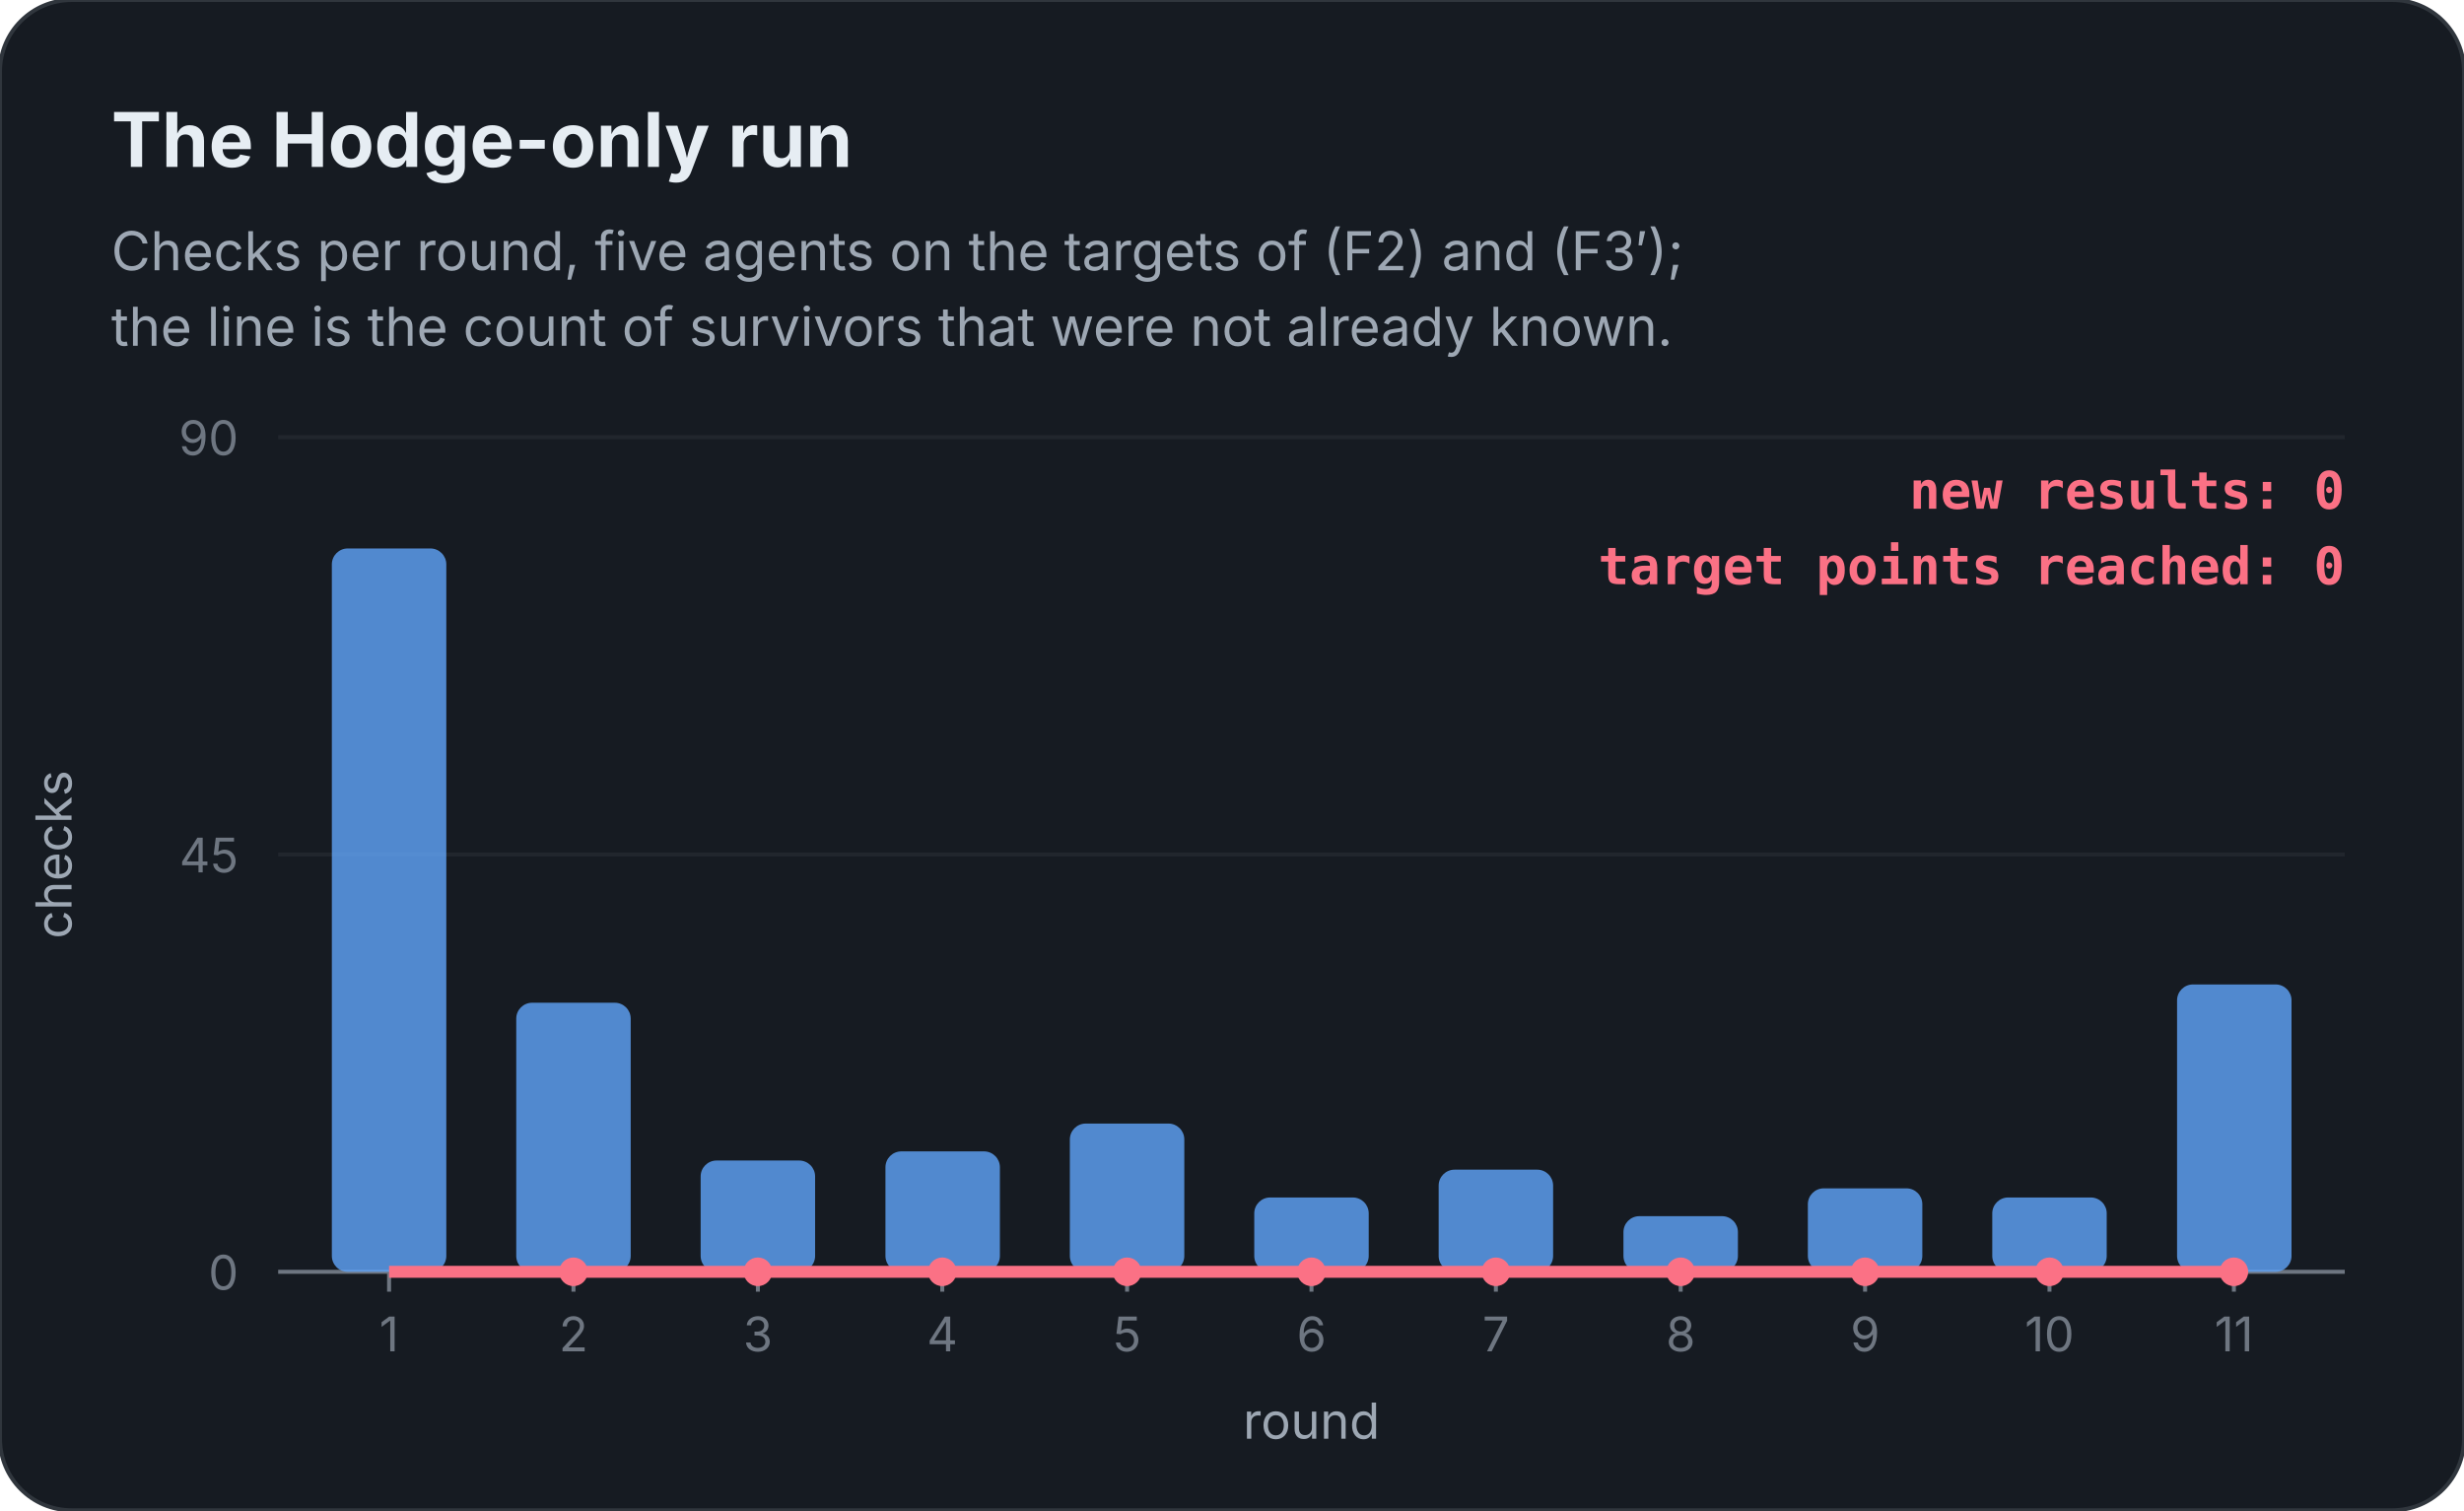
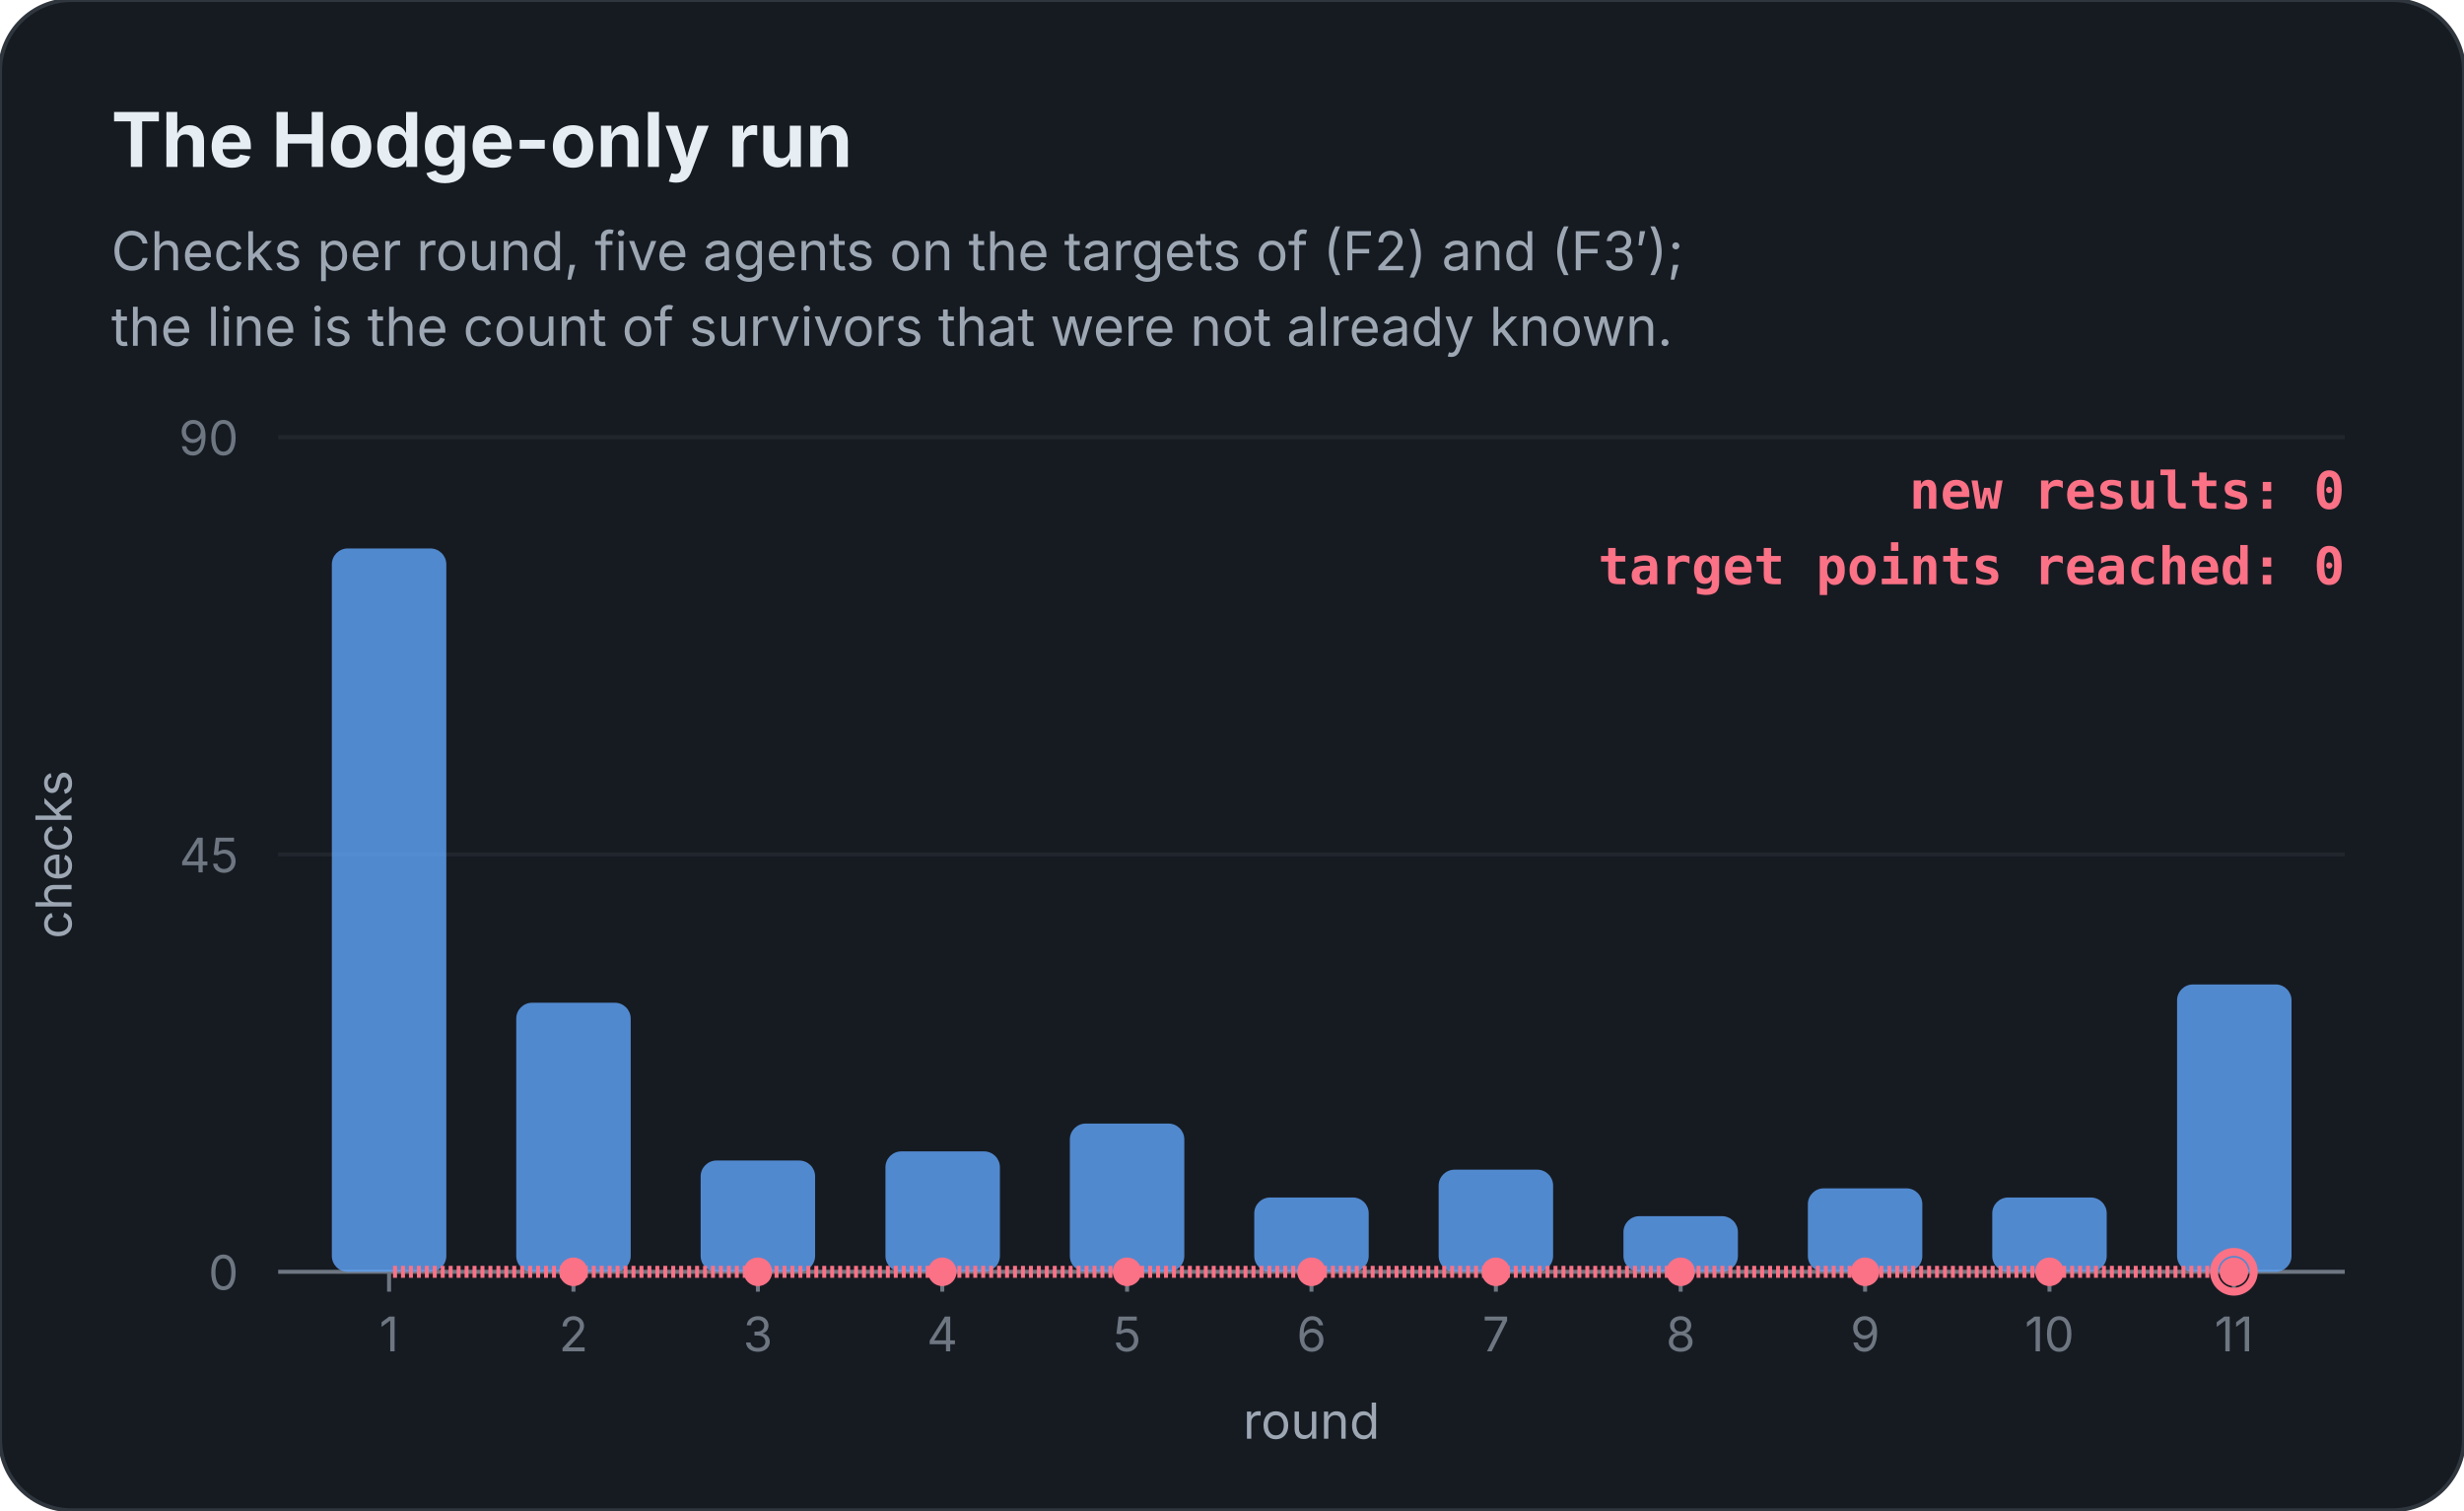
<svg xmlns="http://www.w3.org/2000/svg" viewBox="0 0 620 380" width="620" height="380" role="img" aria-label="The Hodge-only run: checks per round and no new result">
+   <style>@keyframes flow{to{stroke-dashoffset:-28}}@keyframes pulse{0%,100%{transform:scale(1)}50%{transform:scale(1.12)}}@keyframes rise{from{transform:scaleX(0)}to{transform:scaleX(1)}}[marker-end]{stroke-dasharray:8 6;animation:flow 1.4s linear infinite}.pulse{transform-box:fill-box;transform-origin:center;animation:pulse 2.4s ease-in-out infinite}.rise{transform-box:fill-box;transform-origin:left;animation:rise 1.8s cubic-bezier(.2,.8,.2,1) both}@keyframes draw{from{stroke-dashoffset:1}to{stroke-dashoffset:0}}.draw{stroke-dasharray:1;stroke-dashoffset:1;animation:draw 1.1s cubic-bezier(.4,0,.2,1) forwards}@keyframes orbit{to{transform:rotate(360deg)}}.orbit{transform-box:fill-box;transform-origin:center;animation:orbit 12s linear infinite}@keyframes grow{from{transform:scaleY(0)}to{transform:scaleY(1)}}.grow{transform-box:fill-box;transform-origin:bottom;animation:grow 1.6s cubic-bezier(.2,.8,.2,1) both}@keyframes fade{from{opacity:0;transform:translateY(10px)}to{opacity:1;transform:none}}.fade{animation:fade .9s cubic-bezier(.2,.8,.2,1) both}@keyframes ping{0%{opacity:.7;transform:scale(1)}100%{opacity:0;transform:scale(2.6)}}.ping{transform-box:fill-box;transform-origin:center;animation:ping 2.2s cubic-bezier(0,0,.2,1) infinite}@keyframes sweep{0%,55%{transform:translateX(-100%)}100%{transform:translateX(100%)}}.sweep{transform-box:fill-box;animation:sweep 7s ease-in-out infinite}@keyframes march{to{stroke-dashoffset:-24}}.march{stroke-dasharray:3 9;animation:march 2s linear infinite}</style>
+   <style>@media (prefers-reduced-motion:reduce){*{animation:none!important}.draw{stroke-dashoffset:0!important}.ping,.sweep{display:none}}</style>
  <rect width="620" height="380" rx="18" fill="#161b22" stroke="#30363d" />
  <text x="28.0" y="42.0" font-family="Inter, 'Segoe UI', Roboto, Helvetica, Arial, sans-serif" font-size="19" font-weight="700" fill="#e6edf3" text-anchor="start">The Hodge-only run</text>
  <text x="28.0" y="68.0" font-family="Inter, 'Segoe UI', Roboto, Helvetica, Arial, sans-serif" font-size="13.5" font-weight="400" fill="#9da7b3" text-anchor="start">Checks per round, five agents on the targets of (F2) and (F3′);</text>
  <text x="28.0" y="87.0" font-family="Inter, 'Segoe UI', Roboto, Helvetica, Arial, sans-serif" font-size="13.5" font-weight="400" fill="#9da7b3" text-anchor="start">the line is the count of survivors that were not already known.</text>
  <line x1="70" y1="320.0" x2="590" y2="320.0" stroke="#21262d" />
  <text x="60.0" y="324.5" font-family="Inter, 'Segoe UI', Roboto, Helvetica, Arial, sans-serif" font-size="12" font-weight="400" fill="#6e7681" text-anchor="end">0</text>
  <line x1="70" y1="215.0" x2="590" y2="215.0" stroke="#21262d" />
  <text x="60.0" y="219.5" font-family="Inter, 'Segoe UI', Roboto, Helvetica, Arial, sans-serif" font-size="12" font-weight="400" fill="#6e7681" text-anchor="end">45</text>
  <line x1="70" y1="110.0" x2="590" y2="110.0" stroke="#21262d" />
  <text x="60.0" y="114.5" font-family="Inter, 'Segoe UI', Roboto, Helvetica, Arial, sans-serif" font-size="12" font-weight="400" fill="#6e7681" text-anchor="end">90</text>
  <line x1="97.9" y1="320" x2="97.9" y2="325" stroke="#6e7681" />
  <text x="97.9" y="340.0" font-family="Inter, 'Segoe UI', Roboto, Helvetica, Arial, sans-serif" font-size="12" font-weight="400" fill="#6e7681" text-anchor="middle">1</text>
  <line x1="144.3" y1="320" x2="144.3" y2="325" stroke="#6e7681" />
  <text x="144.3" y="340.0" font-family="Inter, 'Segoe UI', Roboto, Helvetica, Arial, sans-serif" font-size="12" font-weight="400" fill="#6e7681" text-anchor="middle">2</text>
  <line x1="190.7" y1="320" x2="190.7" y2="325" stroke="#6e7681" />
  <text x="190.7" y="340.0" font-family="Inter, 'Segoe UI', Roboto, Helvetica, Arial, sans-serif" font-size="12" font-weight="400" fill="#6e7681" text-anchor="middle">3</text>
  <line x1="237.1" y1="320" x2="237.1" y2="325" stroke="#6e7681" />
  <text x="237.1" y="340.0" font-family="Inter, 'Segoe UI', Roboto, Helvetica, Arial, sans-serif" font-size="12" font-weight="400" fill="#6e7681" text-anchor="middle">4</text>
  <line x1="283.6" y1="320" x2="283.6" y2="325" stroke="#6e7681" />
  <text x="283.6" y="340.0" font-family="Inter, 'Segoe UI', Roboto, Helvetica, Arial, sans-serif" font-size="12" font-weight="400" fill="#6e7681" text-anchor="middle">5</text>
  <line x1="330.0" y1="320" x2="330.0" y2="325" stroke="#6e7681" />
  <text x="330.0" y="340.0" font-family="Inter, 'Segoe UI', Roboto, Helvetica, Arial, sans-serif" font-size="12" font-weight="400" fill="#6e7681" text-anchor="middle">6</text>
  <line x1="376.4" y1="320" x2="376.4" y2="325" stroke="#6e7681" />
  <text x="376.4" y="340.0" font-family="Inter, 'Segoe UI', Roboto, Helvetica, Arial, sans-serif" font-size="12" font-weight="400" fill="#6e7681" text-anchor="middle">7</text>
  <line x1="422.9" y1="320" x2="422.9" y2="325" stroke="#6e7681" />
  <text x="422.9" y="340.0" font-family="Inter, 'Segoe UI', Roboto, Helvetica, Arial, sans-serif" font-size="12" font-weight="400" fill="#6e7681" text-anchor="middle">8</text>
  <line x1="469.3" y1="320" x2="469.3" y2="325" stroke="#6e7681" />
  <text x="469.3" y="340.0" font-family="Inter, 'Segoe UI', Roboto, Helvetica, Arial, sans-serif" font-size="12" font-weight="400" fill="#6e7681" text-anchor="middle">9</text>
  <line x1="515.7" y1="320" x2="515.7" y2="325" stroke="#6e7681" />
  <text x="515.7" y="340.0" font-family="Inter, 'Segoe UI', Roboto, Helvetica, Arial, sans-serif" font-size="12" font-weight="400" fill="#6e7681" text-anchor="middle">10</text>
  <line x1="562.1" y1="320" x2="562.1" y2="325" stroke="#6e7681" />
  <text x="562.1" y="340.0" font-family="Inter, 'Segoe UI', Roboto, Helvetica, Arial, sans-serif" font-size="12" font-weight="400" fill="#6e7681" text-anchor="middle">11</text>
  <line x1="70" y1="320" x2="590" y2="320" stroke="#6e7681" />
  <text x="330.0" y="362.0" font-family="Inter, 'Segoe UI', Roboto, Helvetica, Arial, sans-serif" font-size="12.5" font-weight="400" fill="#9da7b3" text-anchor="middle">round</text>
  <text x="18.0" y="215.0" font-family="Inter, 'Segoe UI', Roboto, Helvetica, Arial, sans-serif" font-size="12.5" font-weight="400" fill="#9da7b3" text-anchor="middle" transform="rotate(-90 18 215.0)">checks</text>
-   <rect x="83.5" y="138.0" width="28.8" height="182.0" rx="4" fill="#60a5fa" fill-opacity="0.8" />
-   <rect x="129.9" y="252.3" width="28.8" height="67.7" rx="4" fill="#60a5fa" fill-opacity="0.8" />
-   <rect x="176.3" y="292.0" width="28.8" height="28.0" rx="4" fill="#60a5fa" fill-opacity="0.8" />
-   <rect x="222.8" y="289.7" width="28.8" height="30.3" rx="4" fill="#60a5fa" fill-opacity="0.8" />
-   <rect x="269.2" y="282.7" width="28.8" height="37.3" rx="4" fill="#60a5fa" fill-opacity="0.8" />
-   <rect x="315.6" y="301.3" width="28.8" height="18.7" rx="4" fill="#60a5fa" fill-opacity="0.8" />
-   <rect x="362.0" y="294.3" width="28.8" height="25.7" rx="4" fill="#60a5fa" fill-opacity="0.8" />
-   <rect x="408.5" y="306.0" width="28.8" height="14.0" rx="4" fill="#60a5fa" fill-opacity="0.8" />
-   <rect x="454.9" y="299.0" width="28.8" height="21.0" rx="4" fill="#60a5fa" fill-opacity="0.8" />
-   <rect x="501.3" y="301.3" width="28.8" height="18.7" rx="4" fill="#60a5fa" fill-opacity="0.8" />
-   <rect x="547.8" y="247.7" width="28.8" height="72.3" rx="4" fill="#60a5fa" fill-opacity="0.8" />
-   <polyline points="97.9,320.0 144.3,320.0 190.7,320.0 237.1,320.0 283.6,320.0 330.0,320.0 376.4,320.0 422.9,320.0 469.3,320.0 515.7,320.0 562.1,320.0" fill="none" stroke="#fb7185" stroke-width="3" stroke-linejoin="round" />
-   <circle cx="144.3" cy="320.0" r="3.6" fill="#fb7185" />
-   <circle cx="190.7" cy="320.0" r="3.6" fill="#fb7185" />
-   <circle cx="237.1" cy="320.0" r="3.6" fill="#fb7185" />
-   <circle cx="283.6" cy="320.0" r="3.6" fill="#fb7185" />
-   <circle cx="330.0" cy="320.0" r="3.6" fill="#fb7185" />
-   <circle cx="376.4" cy="320.0" r="3.6" fill="#fb7185" />
-   <circle cx="422.9" cy="320.0" r="3.6" fill="#fb7185" />
-   <circle cx="469.3" cy="320.0" r="3.6" fill="#fb7185" />
-   <circle cx="515.7" cy="320.0" r="3.6" fill="#fb7185" />
-   <circle cx="562.1" cy="320.0" r="3.6" fill="#fb7185" />
+   <g class="grow" style="animation-delay:0.12s">
+     <rect x="83.5" y="138.0" width="28.8" height="182.0" rx="4" fill="#60a5fa" fill-opacity="0.8" />
+   </g>
+   <g class="grow" style="animation-delay:0.24s">
+     <rect x="129.9" y="252.3" width="28.8" height="67.7" rx="4" fill="#60a5fa" fill-opacity="0.8" />
+   </g>
+   <g class="grow" style="animation-delay:0.36s">
+     <rect x="176.3" y="292.0" width="28.8" height="28.0" rx="4" fill="#60a5fa" fill-opacity="0.8" />
+   </g>
+   <g class="grow" style="animation-delay:0.48s">
+     <rect x="222.8" y="289.7" width="28.8" height="30.3" rx="4" fill="#60a5fa" fill-opacity="0.8" />
+   </g>
+   <g class="grow" style="animation-delay:0.60s">
+     <rect x="269.2" y="282.7" width="28.8" height="37.3" rx="4" fill="#60a5fa" fill-opacity="0.8" />
+   </g>
+   <g class="grow" style="animation-delay:0.72s">
+     <rect x="315.6" y="301.3" width="28.8" height="18.7" rx="4" fill="#60a5fa" fill-opacity="0.8" />
+   </g>
+   <g class="grow" style="animation-delay:0.84s">
+     <rect x="362.0" y="294.3" width="28.8" height="25.7" rx="4" fill="#60a5fa" fill-opacity="0.8" />
+   </g>
+   <g class="grow" style="animation-delay:0.96s">
+     <rect x="408.5" y="306.0" width="28.8" height="14.0" rx="4" fill="#60a5fa" fill-opacity="0.8" />
+   </g>
+   <g class="grow" style="animation-delay:1.08s">
+     <rect x="454.9" y="299.0" width="28.8" height="21.0" rx="4" fill="#60a5fa" fill-opacity="0.8" />
+   </g>
+   <g class="grow" style="animation-delay:1.20s">
+     <rect x="501.3" y="301.3" width="28.8" height="18.7" rx="4" fill="#60a5fa" fill-opacity="0.8" />
+   </g>
+   <g class="grow" style="animation-delay:1.32s">
+     <rect x="547.8" y="247.7" width="28.8" height="72.3" rx="4" fill="#60a5fa" fill-opacity="0.8" />
+   </g>
+   <polyline class="draw" pathLength="1" points="97.9,320.0 144.3,320.0 190.7,320.0 237.1,320.0 283.6,320.0 330.0,320.0 376.4,320.0 422.9,320.0 469.3,320.0 515.7,320.0 562.1,320.0" fill="none" stroke="#fb7185" stroke-width="3" stroke-linejoin="round" style="animation-delay:0.25s" />
+   <circle class="fade" cx="144.3" cy="320.0" r="3.6" fill="#fb7185" style="animation-delay:0.34s" />
+   <circle class="fade" cx="190.7" cy="320.0" r="3.6" fill="#fb7185" style="animation-delay:0.43s" />
+   <circle class="fade" cx="237.1" cy="320.0" r="3.6" fill="#fb7185" style="animation-delay:0.52s" />
+   <circle class="fade" cx="283.6" cy="320.0" r="3.6" fill="#fb7185" style="animation-delay:0.61s" />
+   <circle class="fade" cx="330.0" cy="320.0" r="3.6" fill="#fb7185" style="animation-delay:0.70s" />
+   <circle class="fade" cx="376.4" cy="320.0" r="3.6" fill="#fb7185" style="animation-delay:0.79s" />
+   <circle class="fade" cx="422.9" cy="320.0" r="3.6" fill="#fb7185" style="animation-delay:0.88s" />
+   <circle class="fade" cx="469.3" cy="320.0" r="3.6" fill="#fb7185" style="animation-delay:0.97s" />
+   <circle class="fade" cx="515.7" cy="320.0" r="3.6" fill="#fb7185" style="animation-delay:1.06s" />
+   <circle class="fade" cx="562.1" cy="320.0" r="3.6" fill="#fb7185" style="animation-delay:1.15s" />
+   <circle class="ping" cx="562.1" cy="320.0" r="5" fill="none" stroke="#fb7185" stroke-width="2" style="animation-delay:1.45s" />
  <text x="590.0" y="128.0" font-family="'JetBrains Mono', 'SFMono-Regular', Menlo, Consolas, monospace" font-size="13" font-weight="700" fill="#fb7185" text-anchor="end">new results: 0</text>
  <text x="590.0" y="147.0" font-family="'JetBrains Mono', 'SFMono-Regular', Menlo, Consolas, monospace" font-size="13" font-weight="700" fill="#fb7185" text-anchor="end">target points reached: 0</text>
</svg>
